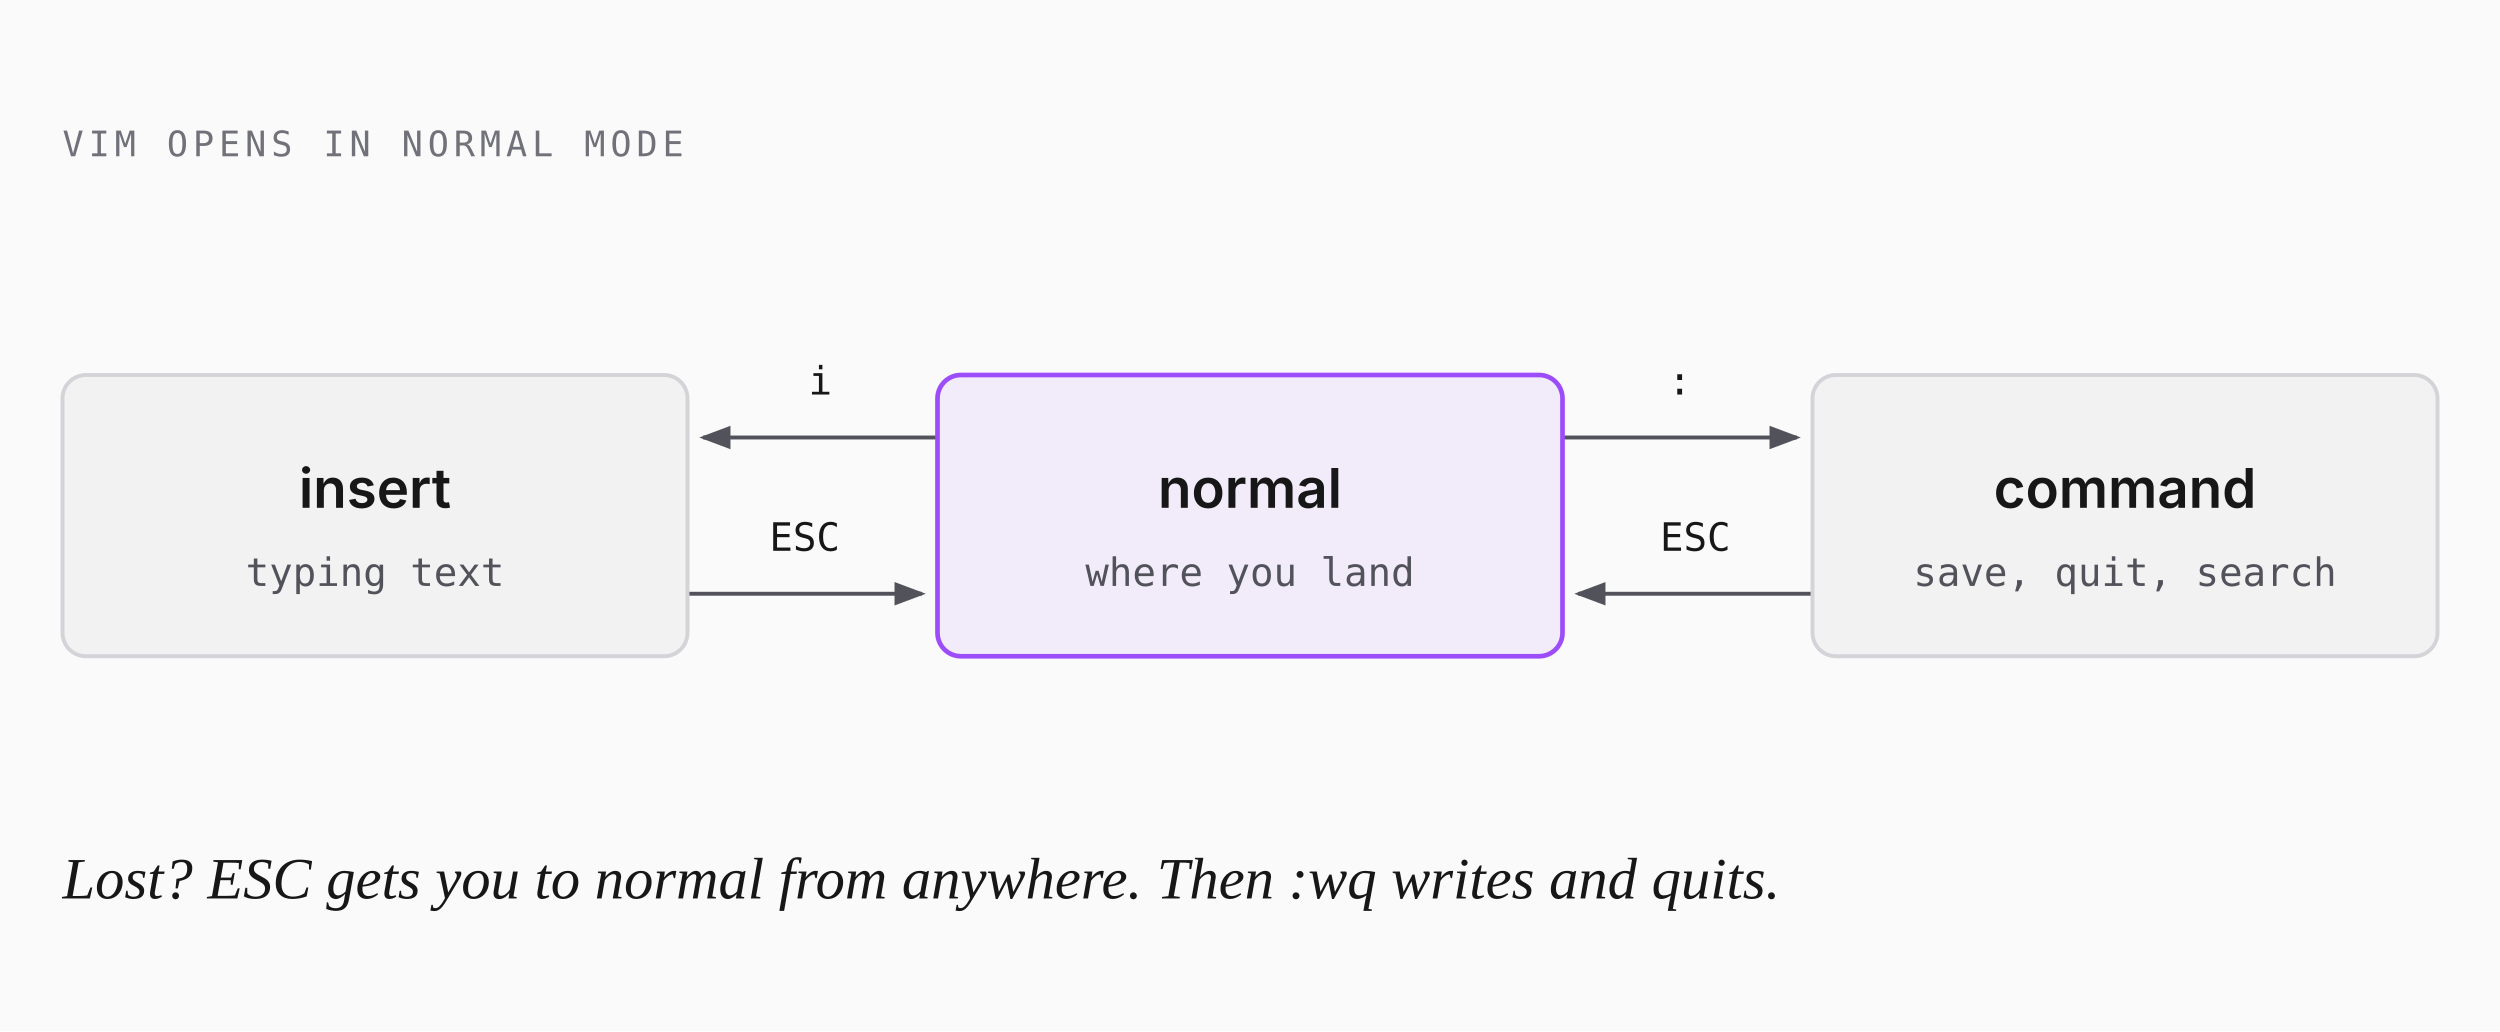
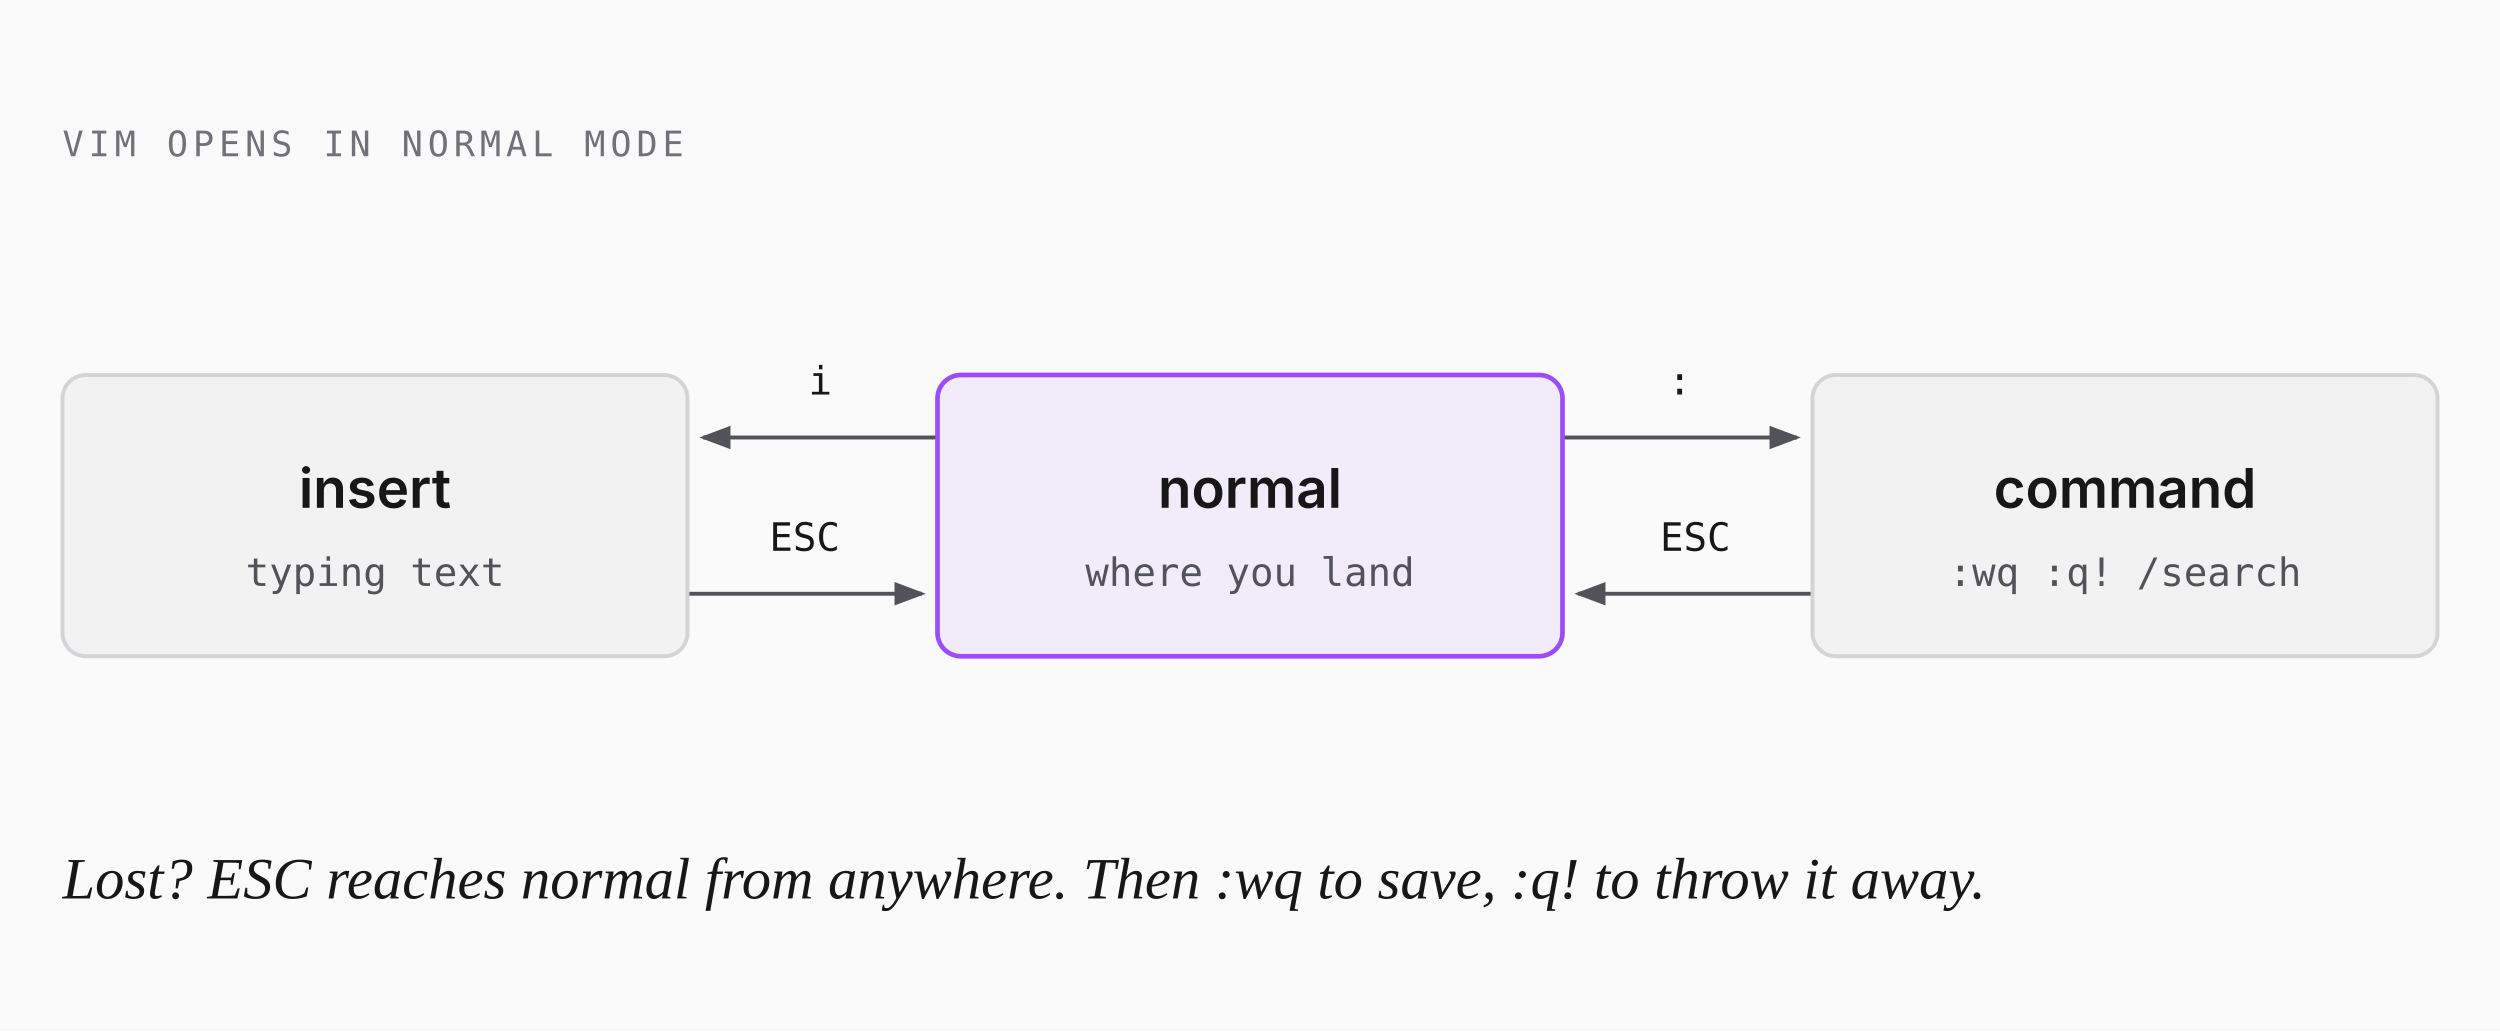
<svg xmlns="http://www.w3.org/2000/svg" viewBox="0 0 640 264" role="img" aria-labelledby="vim-modes-title vim-modes-desc">
  <defs>
    <marker id="vim-modes-a" markerWidth="8" markerHeight="6" refX="7" refY="3" orient="auto">
      <polygon points="0 0, 8 3, 0 6" fill="#52525b" />
    </marker>
  </defs>
  <rect width="100%" height="100%" fill="#fafafa" />
  <text x="16" y="40" fill="#71717a" font-size="9" font-family="ui-monospace, SFMono-Regular, Menlo, monospace" letter-spacing="0.14em">VIM OPENS IN NORMAL MODE</text>
  <path d="M 240 112 L 180 112" stroke="#52525b" stroke-width="1" marker-end="url(#vim-modes-a)" />
  <rect x="194" y="92" width="32" height="12" rx="2" fill="#fafafa" />
  <text x="210" y="101" fill="#171717" font-size="10" font-family="ui-monospace, SFMono-Regular, Menlo, monospace" text-anchor="middle">i</text>
  <path d="M 176 152 L 236 152" stroke="#52525b" stroke-width="1" marker-end="url(#vim-modes-a)" />
  <rect x="189" y="132" width="35" height="12" rx="2" fill="#fafafa" />
  <text x="206" y="141" fill="#171717" font-size="10" font-family="ui-monospace, SFMono-Regular, Menlo, monospace" text-anchor="middle">ESC</text>
  <path d="M 400 112 L 460 112" stroke="#52525b" stroke-width="1" marker-end="url(#vim-modes-a)" />
  <rect x="414" y="92" width="32" height="12" rx="2" fill="#fafafa" />
  <text x="430" y="101" fill="#171717" font-size="10" font-family="ui-monospace, SFMono-Regular, Menlo, monospace" text-anchor="middle">:</text>
  <path d="M 464 152 L 404 152" stroke="#52525b" stroke-width="1" marker-end="url(#vim-modes-a)" />
  <rect x="417" y="132" width="35" height="12" rx="2" fill="#fafafa" />
  <text x="434" y="141" fill="#171717" font-size="10" font-family="ui-monospace, SFMono-Regular, Menlo, monospace" text-anchor="middle">ESC</text>
  <rect x="16" y="96" width="160" height="72" rx="6" fill="#f2f2f3" stroke="#d4d4d8" stroke-width="1" />
  <text x="96" y="130" fill="#171717" font-size="14" font-weight="600" font-family="system-ui, -apple-system, Segoe UI, sans-serif" text-anchor="middle">insert</text>
  <text x="96" y="150" fill="#52525b" font-size="10" font-family="ui-monospace, SFMono-Regular, Menlo, monospace" text-anchor="middle">typing text</text>
  <rect x="240" y="96" width="160" height="72" rx="6" fill="rgba(157,76,250,0.08)" stroke="#9d4cfa" stroke-width="1.2" />
  <text x="320" y="130" fill="#171717" font-size="14" font-weight="600" font-family="system-ui, -apple-system, Segoe UI, sans-serif" text-anchor="middle">normal</text>
  <text x="320" y="150" fill="#52525b" font-size="10" font-family="ui-monospace, SFMono-Regular, Menlo, monospace" text-anchor="middle">where you land</text>
  <rect x="464" y="96" width="160" height="72" rx="6" fill="#f2f2f3" stroke="#d4d4d8" stroke-width="1" />
  <text x="544" y="130" fill="#171717" font-size="14" font-weight="600" font-family="system-ui, -apple-system, Segoe UI, sans-serif" text-anchor="middle">command</text>
-   <text x="544" y="150" fill="#52525b" font-size="10" font-family="ui-monospace, SFMono-Regular, Menlo, monospace" text-anchor="middle">save, quit, search</text>
-   <text x="16" y="230" fill="#171717" font-size="15" font-style="italic" font-family="Georgia, Times New Roman, serif">Lost? ESC gets you to normal from anywhere. Then :wq writes and quits.</text>
+   <text x="544" y="150" fill="#52525b" font-size="10" font-family="ui-monospace, SFMono-Regular, Menlo, monospace" text-anchor="middle">:wq  :q!  /search</text>
+   <text x="16" y="230" fill="#171717" font-size="15" font-style="italic" font-family="Georgia, Times New Roman, serif">Lost? ESC reaches normal from anywhere. Then :wq to save, :q! to throw it away.</text>
</svg>
